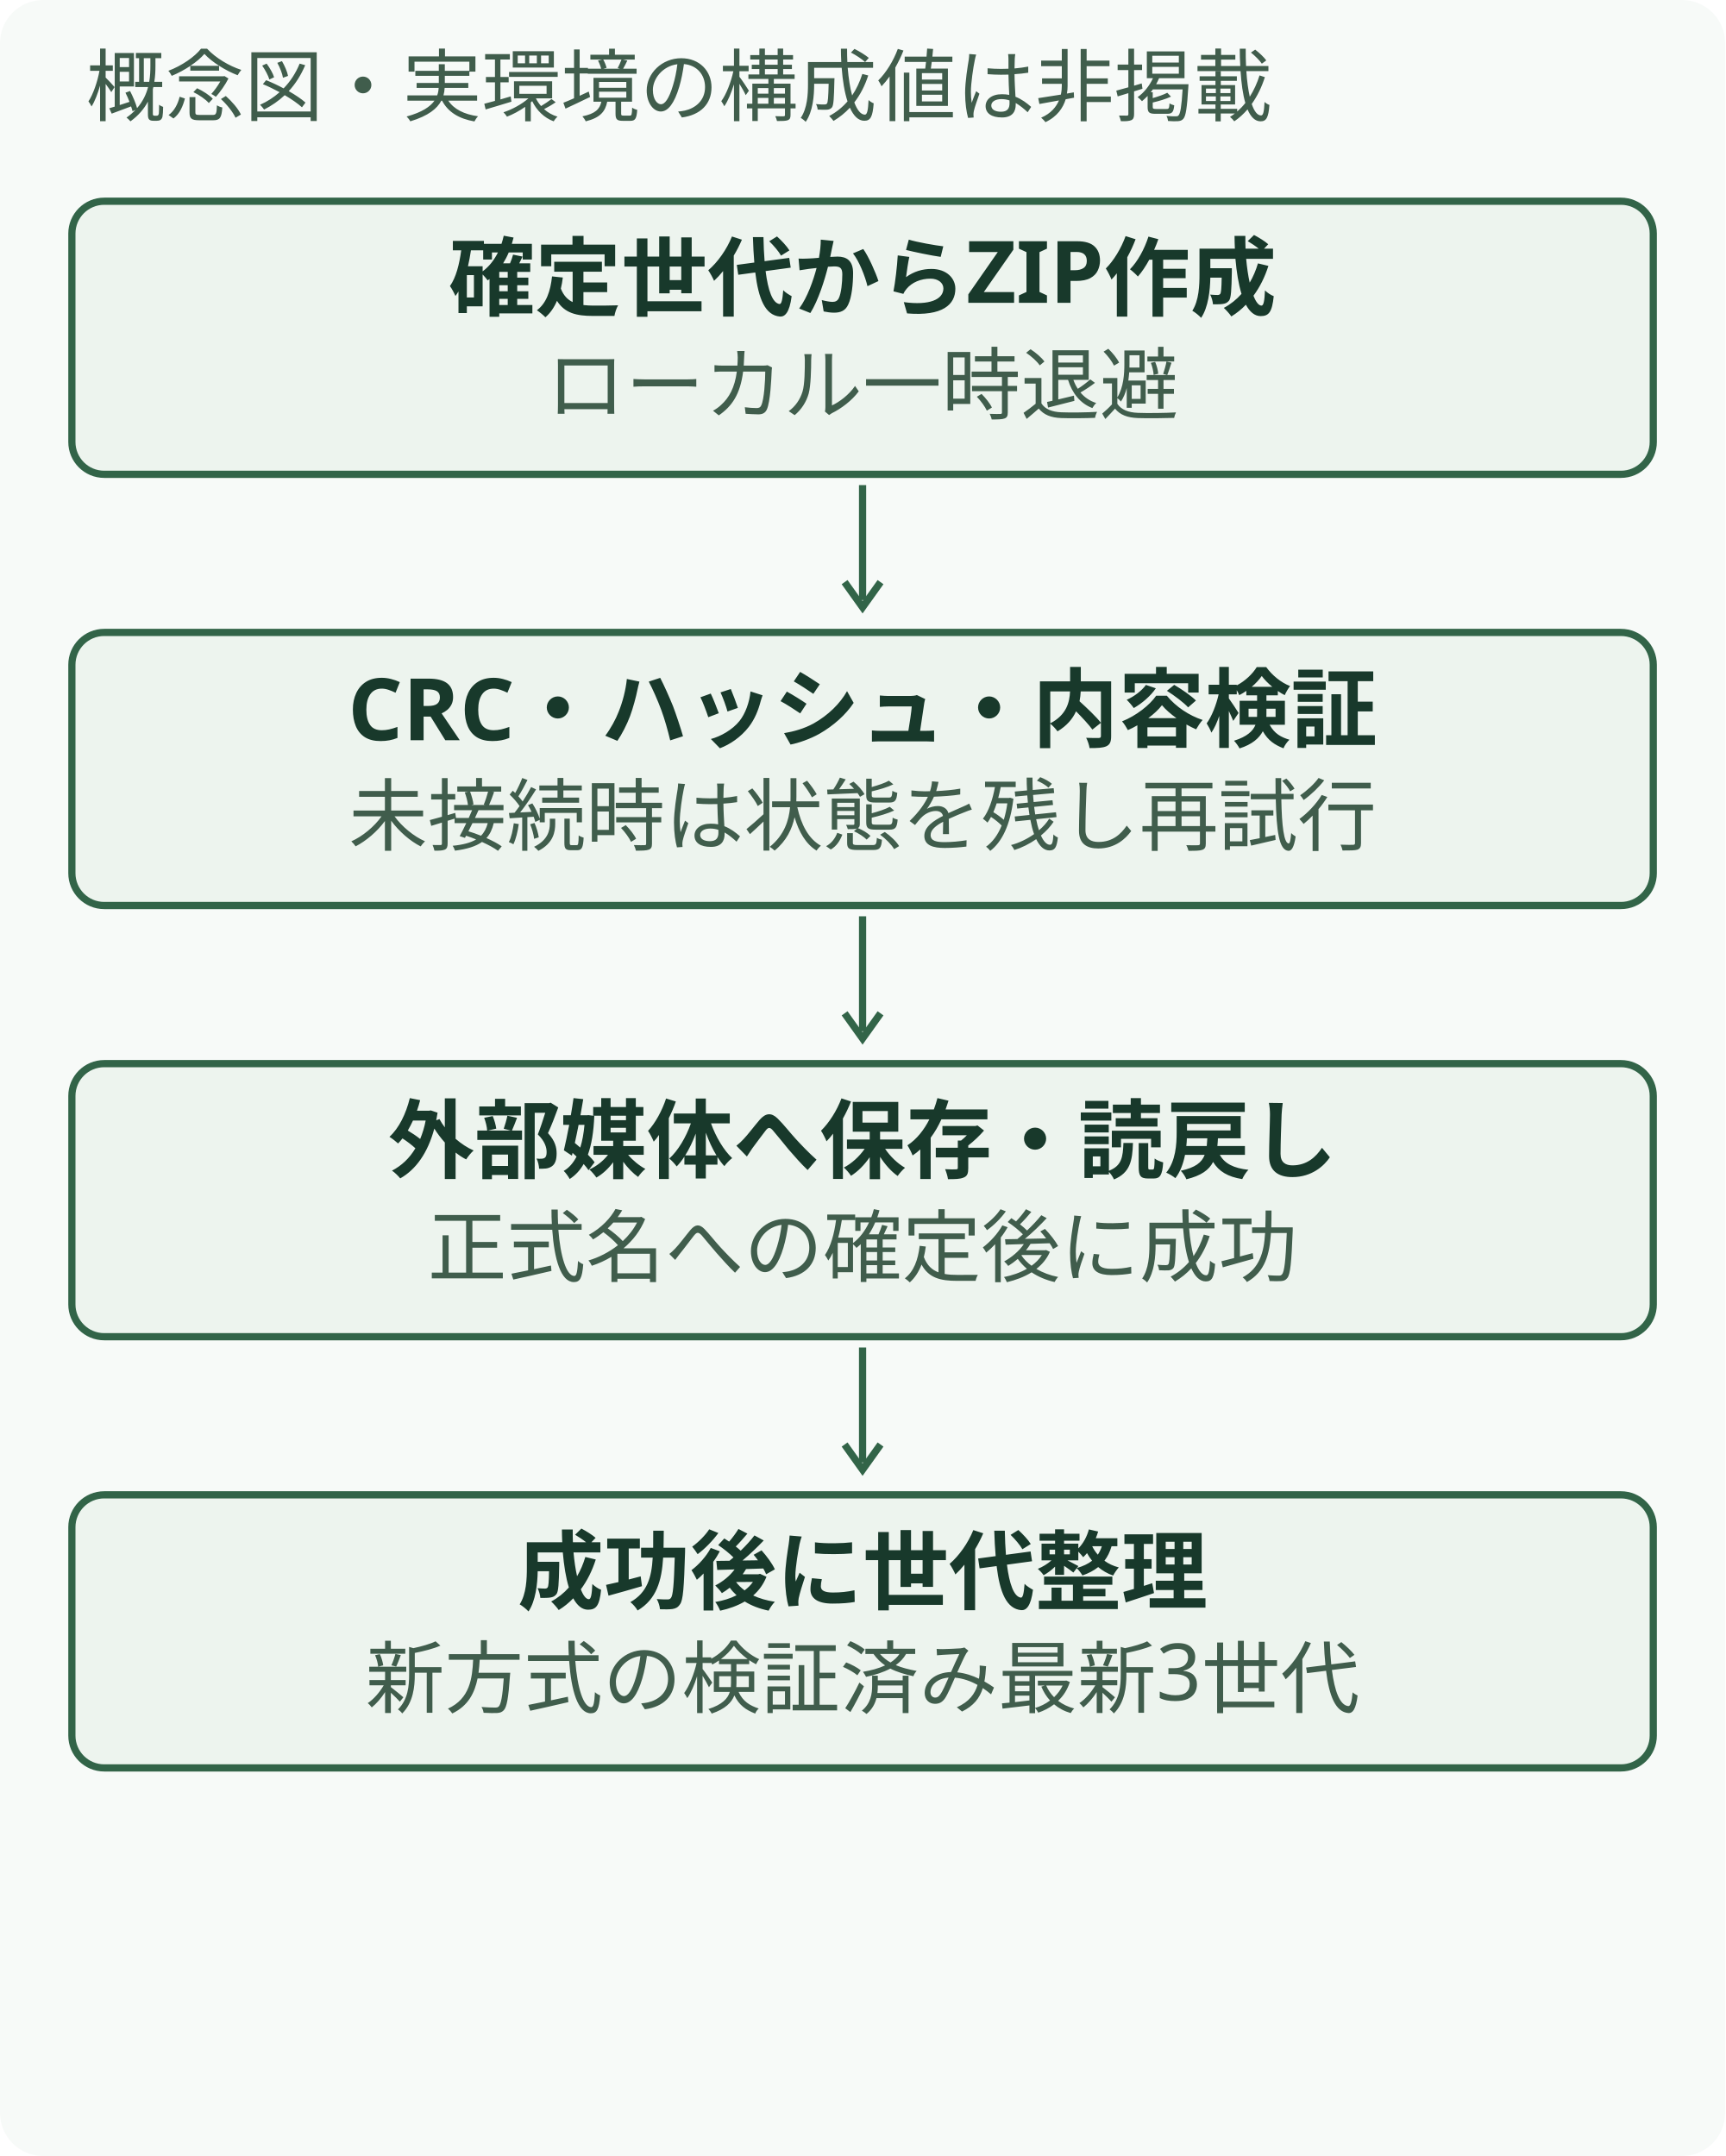
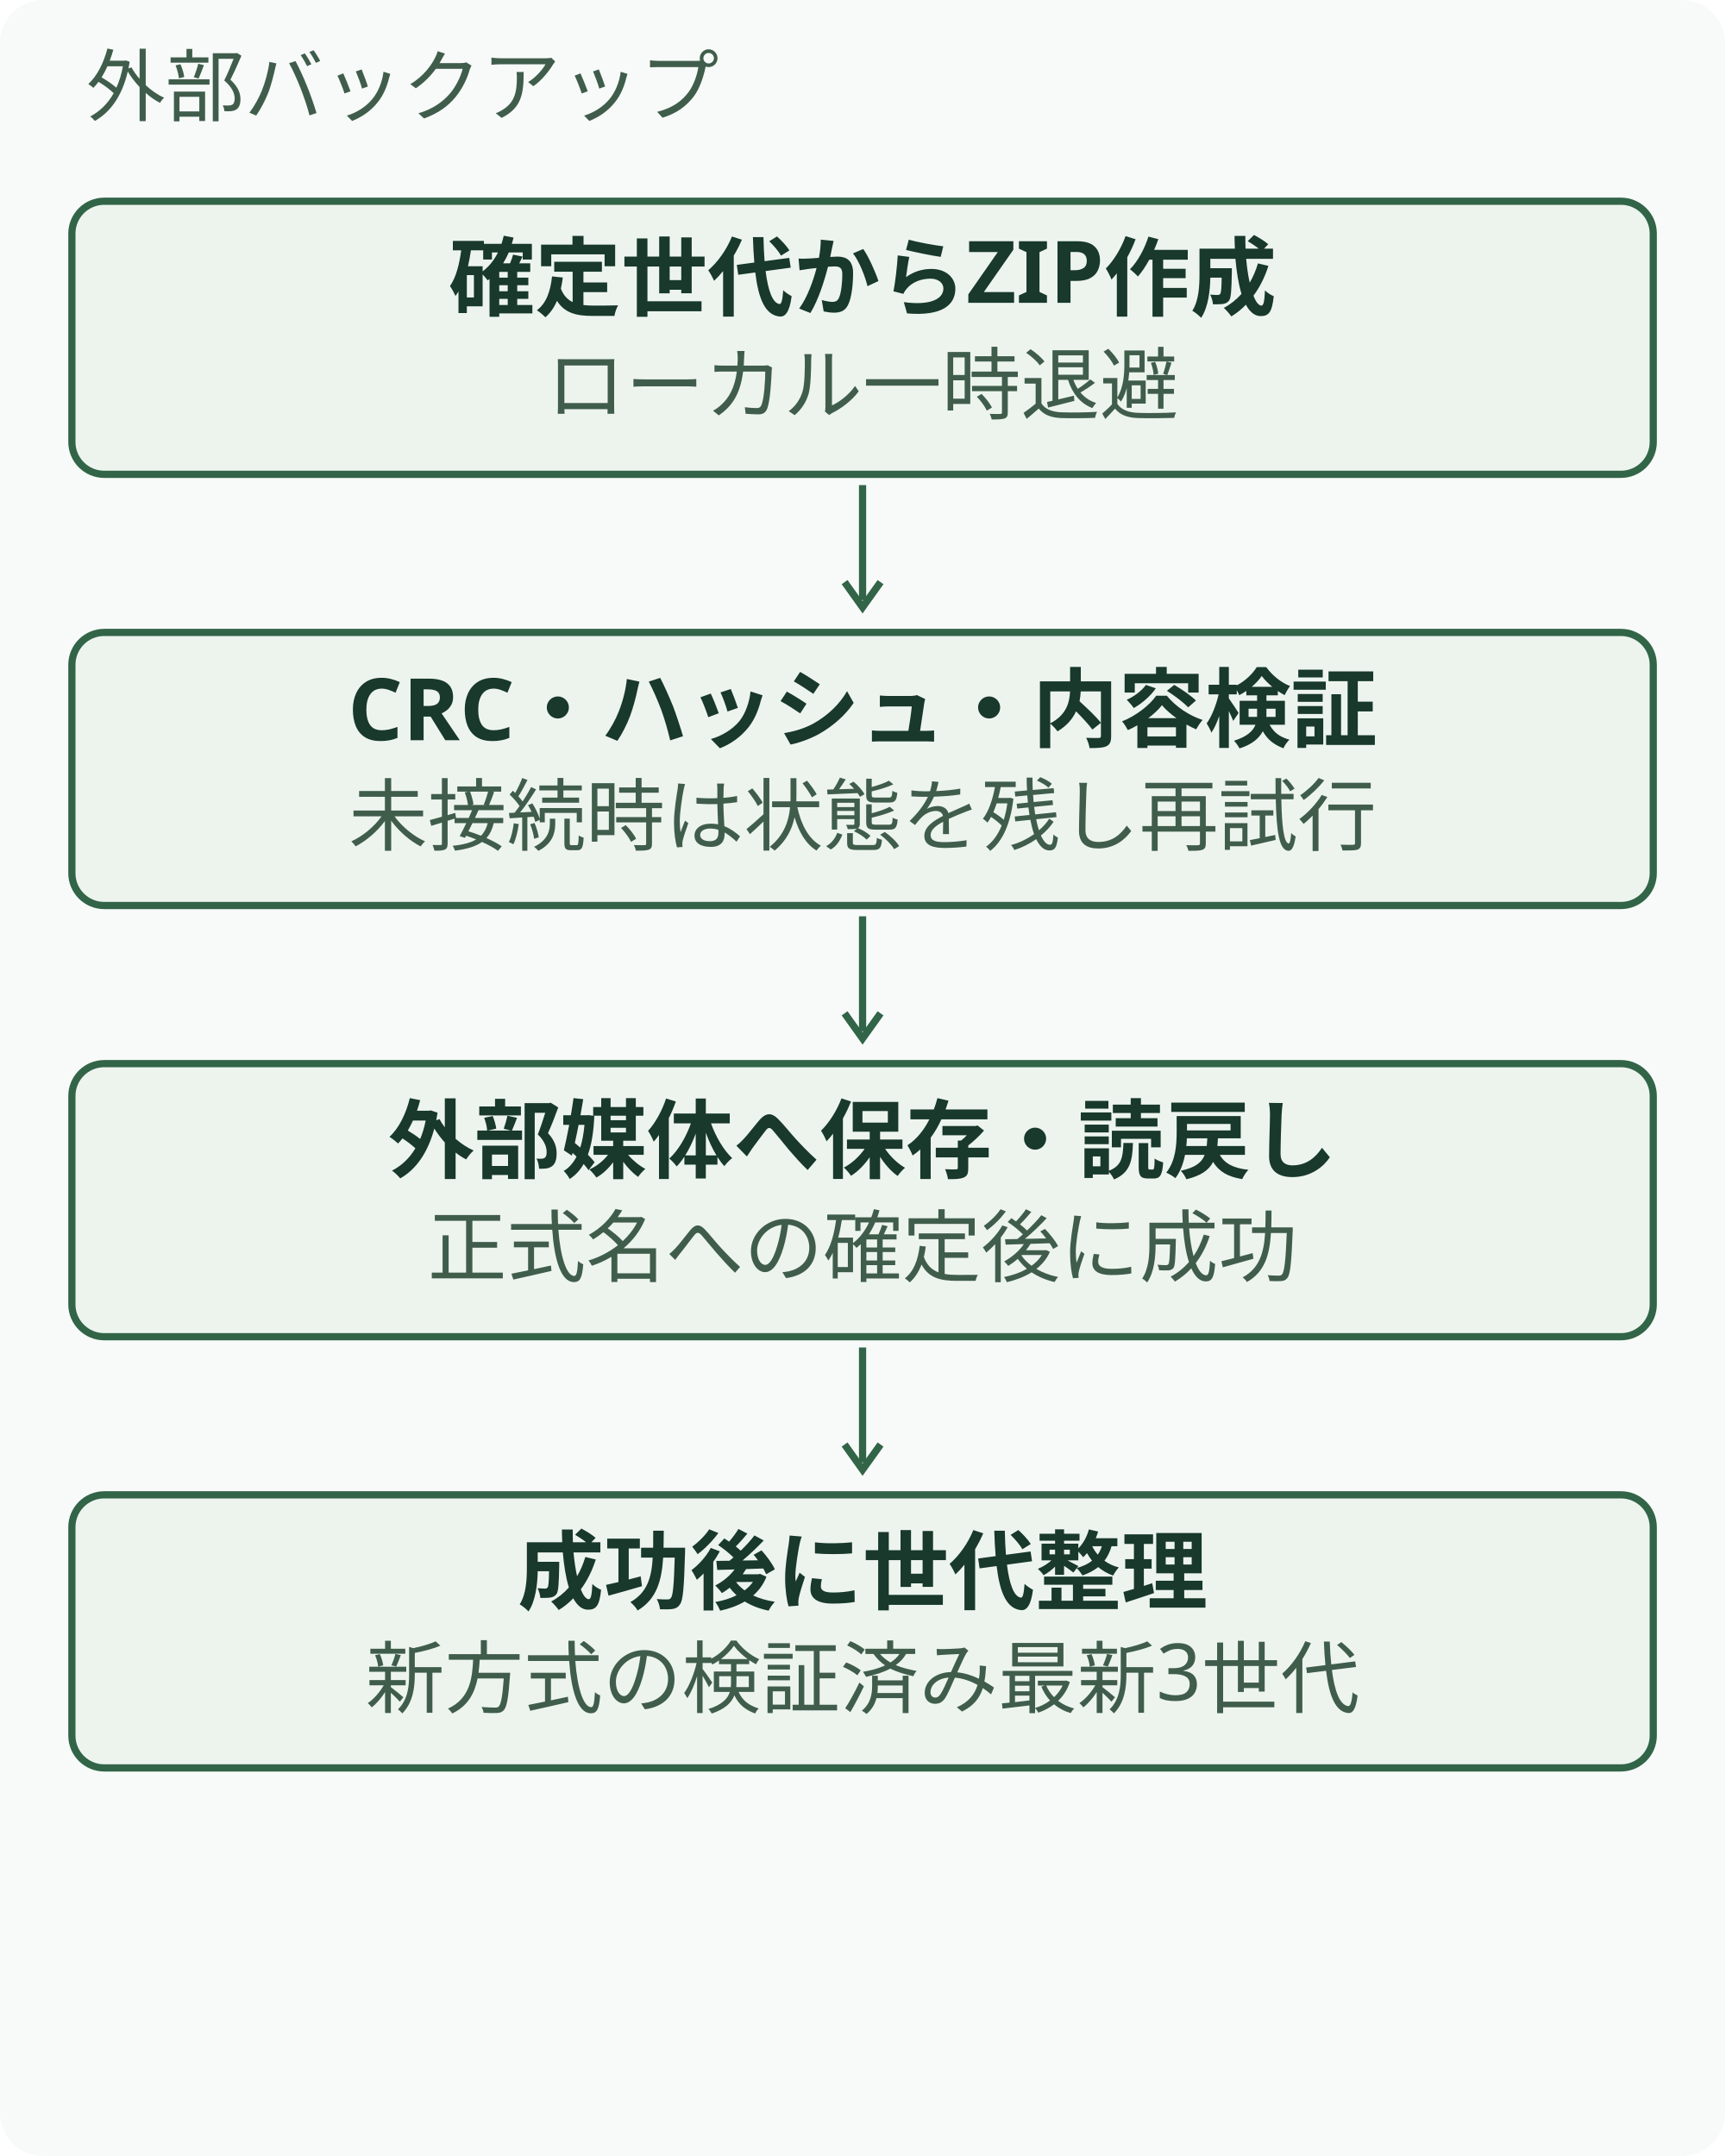
<svg xmlns="http://www.w3.org/2000/svg" width="480" height="600" viewBox="0 0 480 600" role="img" aria-labelledby="title desc">
  <rect width="480" height="600" rx="12" fill="#f7faf8" />
-   <text x="24" y="32" fill="#405d4c" font-family="sans-serif" font-size="22">概念図・実環境の構成値は非掲載</text>
+   <text x="24" y="32" fill="#405d4c" font-family="sans-serif" font-size="22">外部バックアップ</text>
  <rect x="20" y="56" width="440" height="76" rx="9" fill="#edf4ee" stroke="#326448" stroke-width="2" />
  <text x="240" y="86" text-anchor="middle" fill="#18392b" font-family="sans-serif" font-size="24" font-weight="600">確定世代からZIP作成</text>
  <text x="240" y="115" text-anchor="middle" fill="#405d4c" font-family="sans-serif" font-size="22">ローカル一時退避</text>
  <path d="M240 135 V167" fill="none" stroke="#326448" stroke-width="2" />
  <path d="M235 162 L240 169 L245 162" fill="none" stroke="#326448" stroke-width="2" />
  <rect x="20" y="176" width="440" height="76" rx="9" fill="#edf4ee" stroke="#326448" stroke-width="2" />
  <text x="240" y="206" text-anchor="middle" fill="#18392b" font-family="sans-serif" font-size="24" font-weight="600">CRC・ハッシュ・内容検証</text>
  <text x="240" y="235" text-anchor="middle" fill="#405d4c" font-family="sans-serif" font-size="22">未接続時は状態を残し再試行</text>
  <path d="M240 255 V287" fill="none" stroke="#326448" stroke-width="2" />
  <path d="M235 282 L240 289 L245 282" fill="none" stroke="#326448" stroke-width="2" />
  <rect x="20" y="296" width="440" height="76" rx="9" fill="#edf4ee" stroke="#326448" stroke-width="2" />
  <text x="240" y="326" text-anchor="middle" fill="#18392b" font-family="sans-serif" font-size="24" font-weight="600">外部媒体へ保存・読戻し</text>
  <text x="240" y="355" text-anchor="middle" fill="#405d4c" font-family="sans-serif" font-size="22">正式名への確定後に成功</text>
  <path d="M240 375 V407" fill="none" stroke="#326448" stroke-width="2" />
  <path d="M235 402 L240 409 L245 402" fill="none" stroke="#326448" stroke-width="2" />
  <rect x="20" y="416" width="440" height="76" rx="9" fill="#edf4ee" stroke="#326448" stroke-width="2" />
  <text x="240" y="446" text-anchor="middle" fill="#18392b" font-family="sans-serif" font-size="24" font-weight="600">成功後に世代整理</text>
  <text x="240" y="475" text-anchor="middle" fill="#405d4c" font-family="sans-serif" font-size="22">新方式の検証済み最新3世代</text>
</svg>
